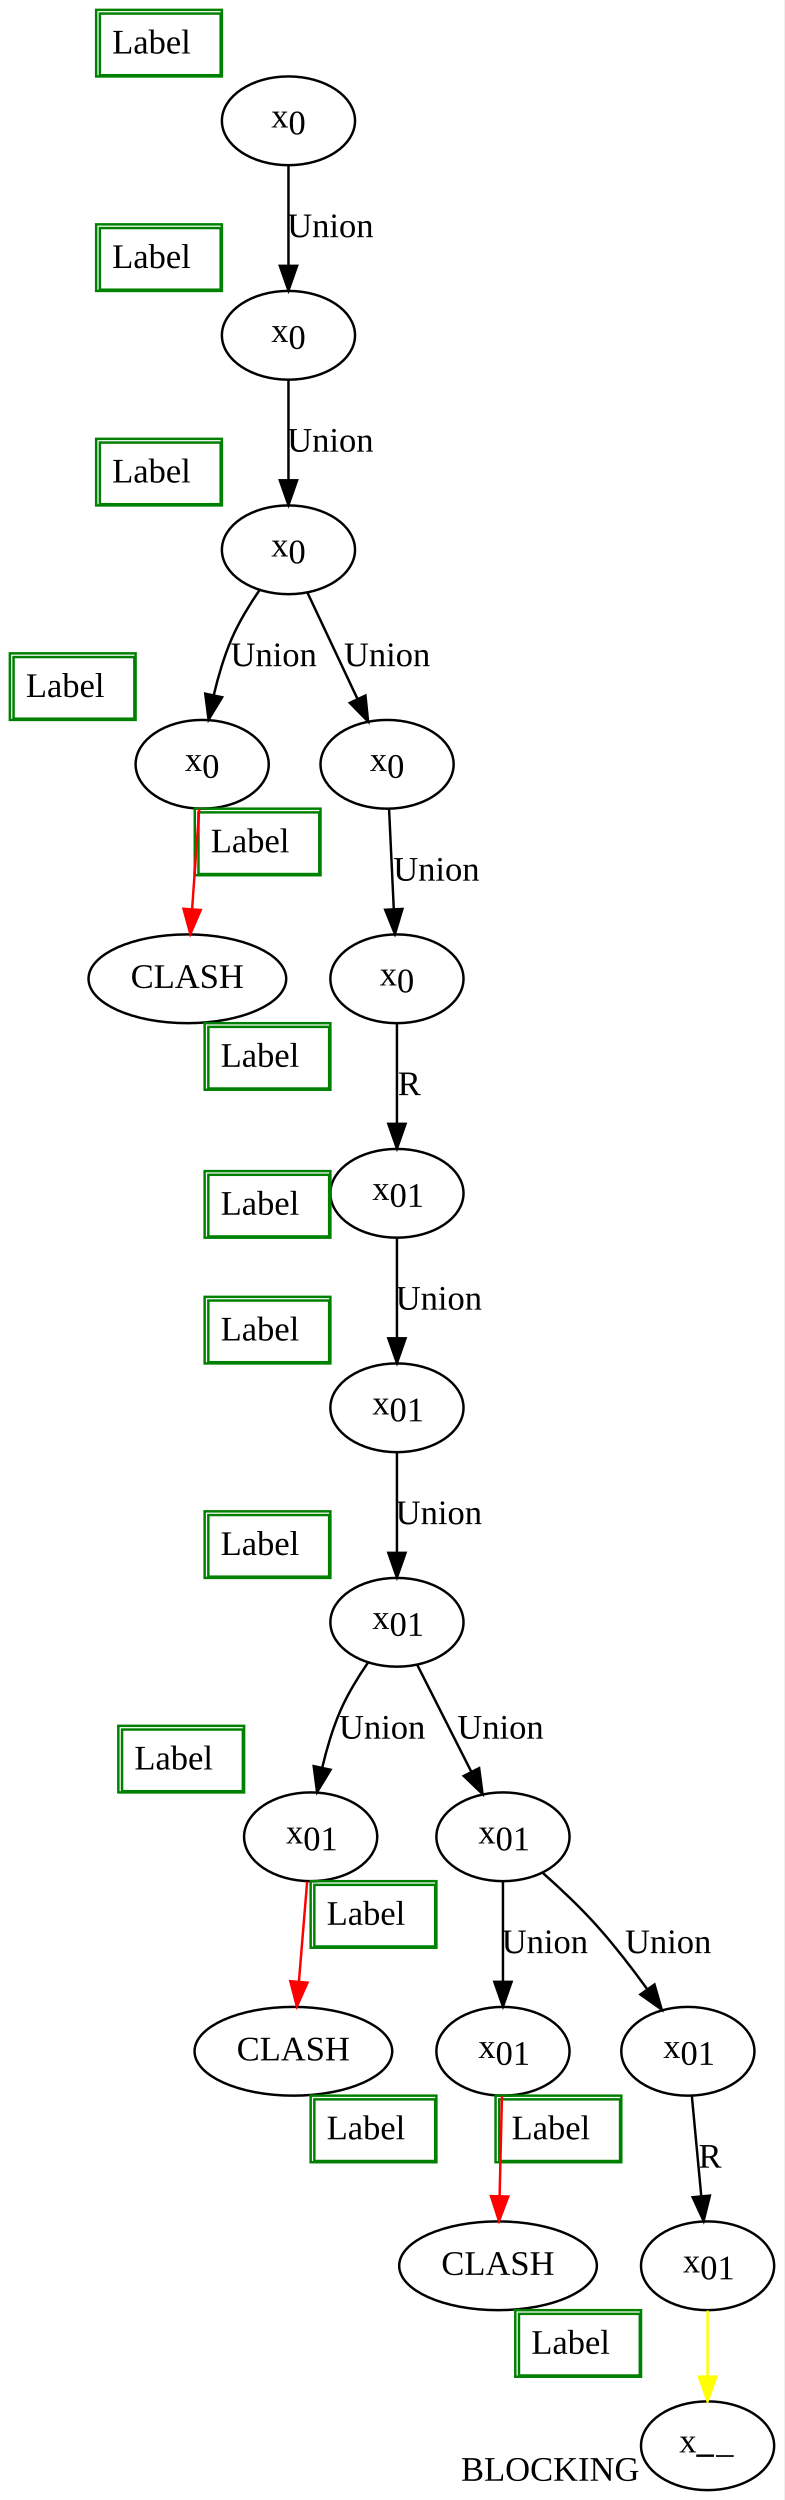
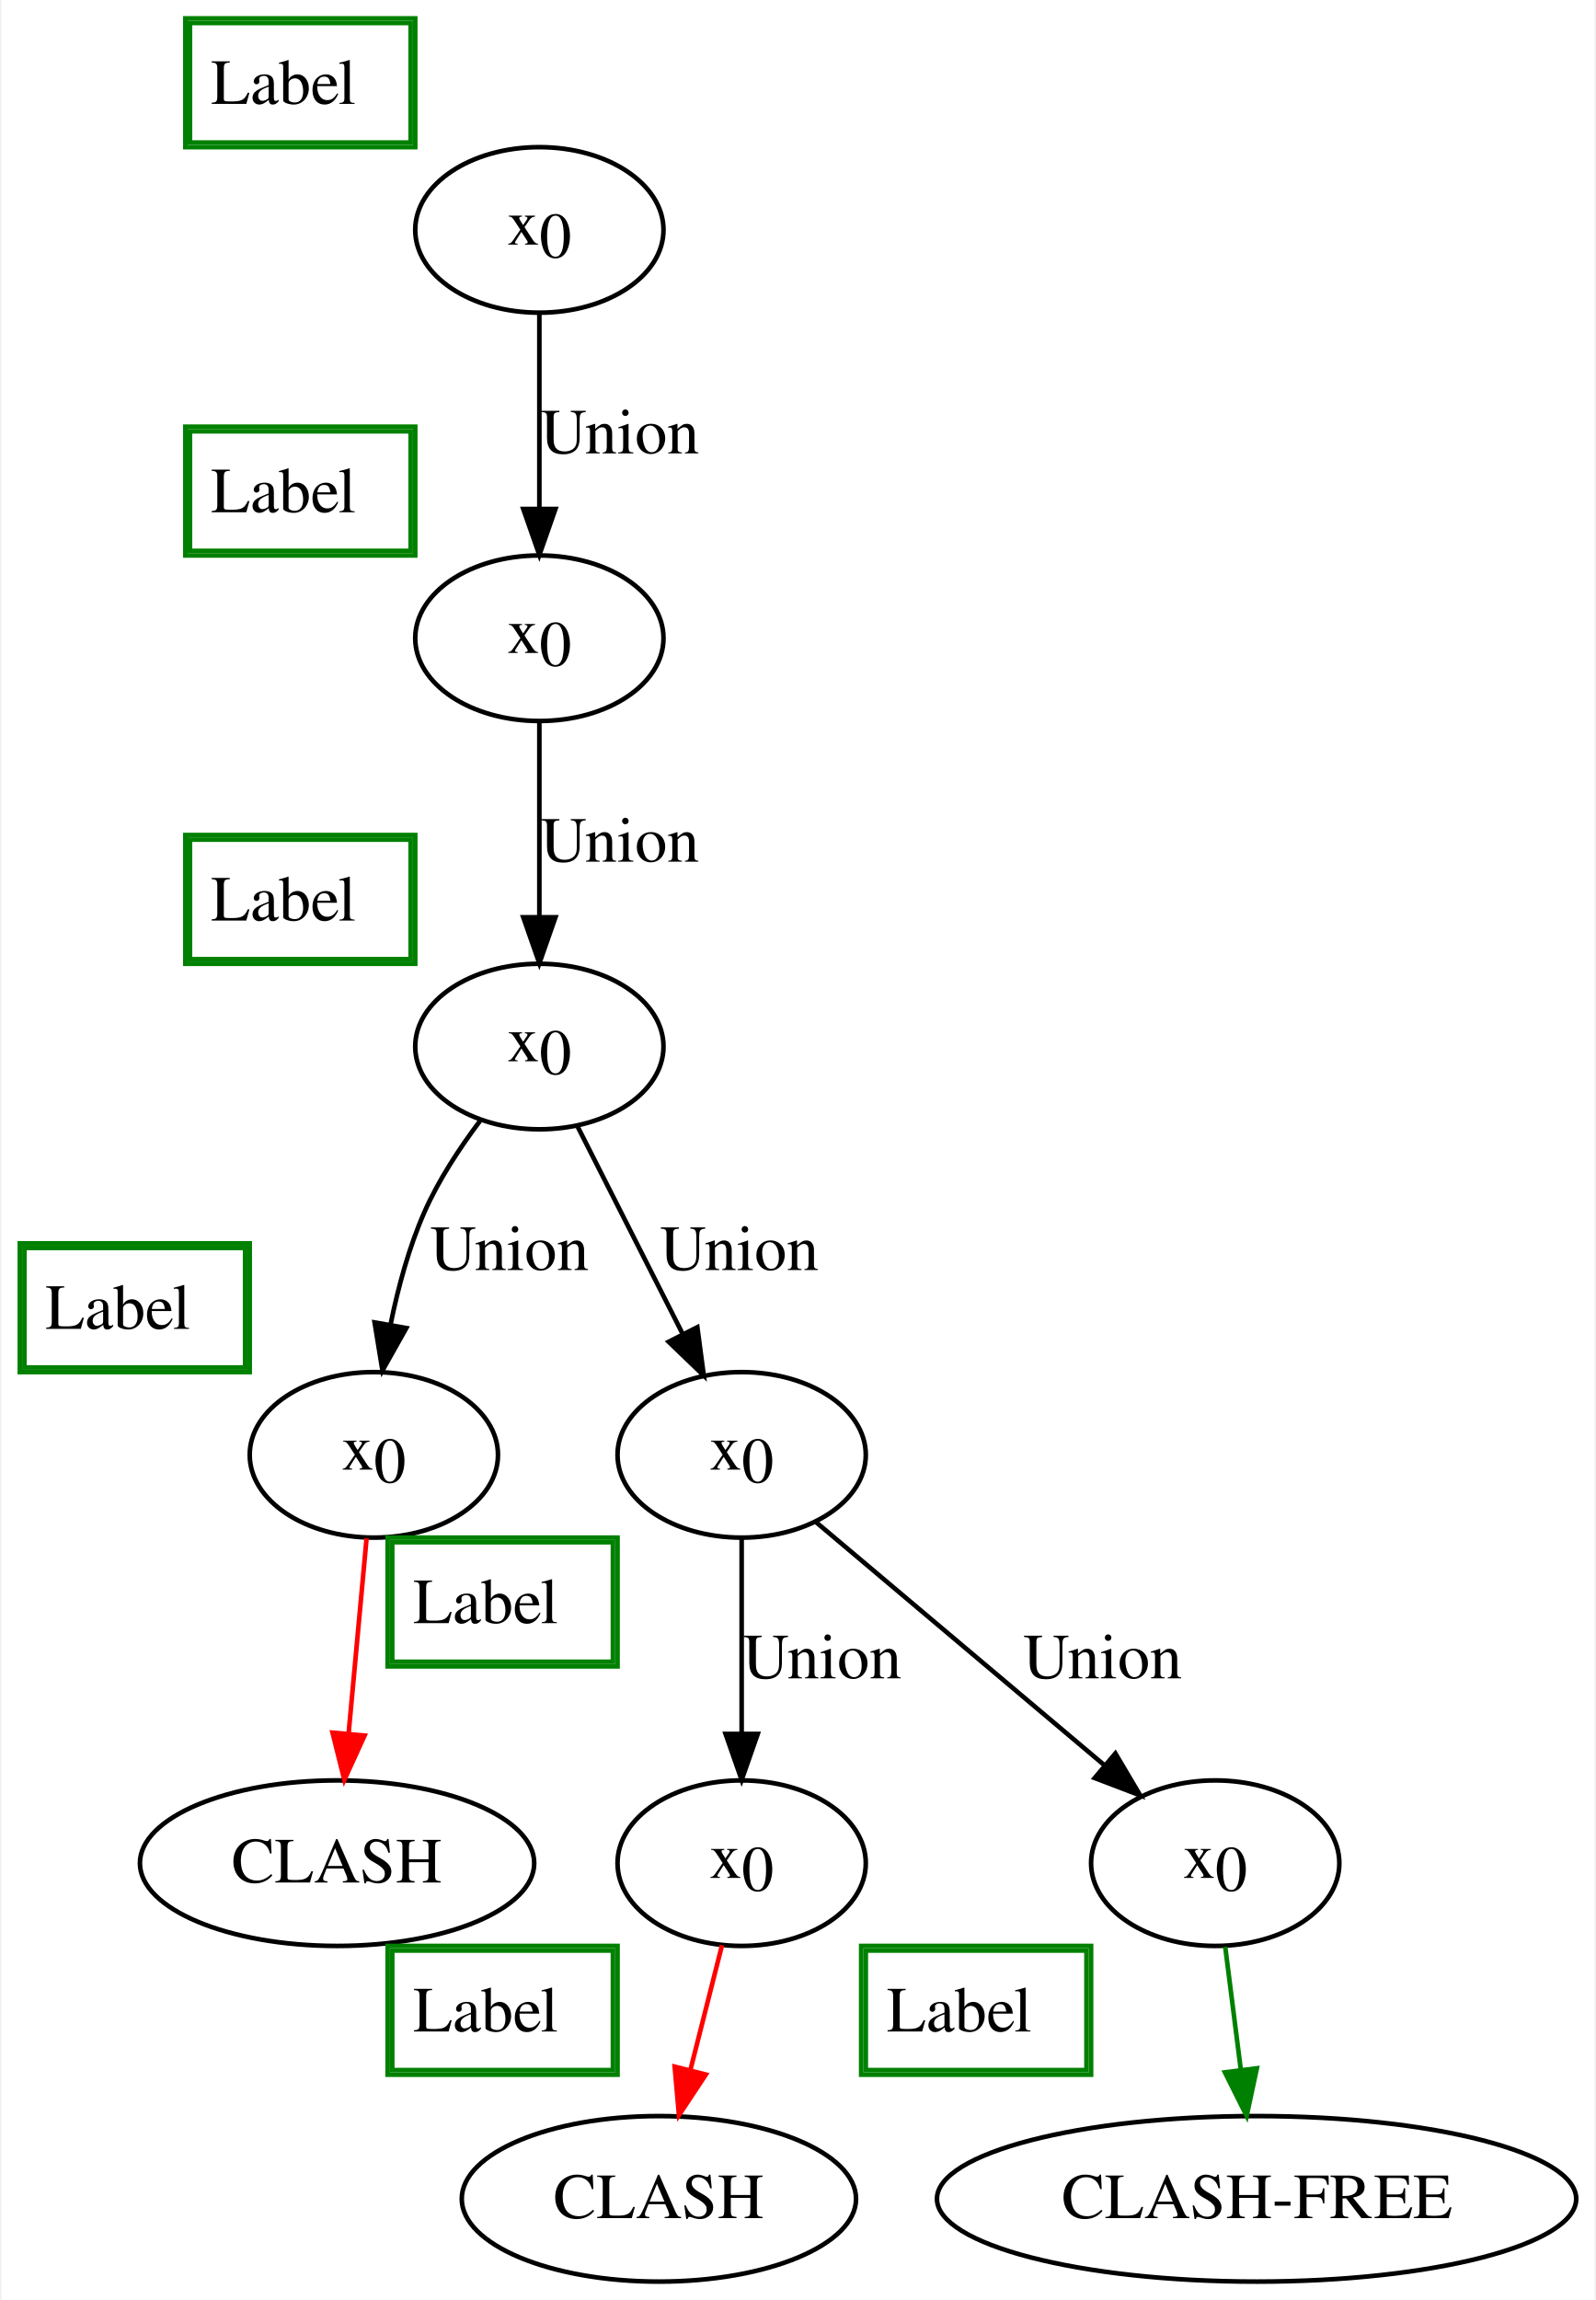
- <svg xmlns="http://www.w3.org/2000/svg" xmlns:xlink="http://www.w3.org/1999/xlink" width="318px" height="1014px" viewBox="0.00 0.00 318.00 1014.00">
-   <g id="graph0" class="graph" transform="scale(1.0 1.0) rotate(0.0) translate(4.0 1010.0)">
-     <polygon fill="white" stroke="transparent" points="-4,4 -4,-1010 314,-1010 314,4 -4,4" />
+ <svg xmlns="http://www.w3.org/2000/svg" xmlns:xlink="http://www.w3.org/1999/xlink" width="347px" height="500px" viewBox="0.00 0.00 346.51 500.20">
+   <g id="graph0" class="graph" transform="scale(1.0 1.0) rotate(0.0) translate(4.0 496.2)">
+     <polygon fill="white" stroke="transparent" points="-4,4 -4,-496.2 342.51,-496.2 342.51,4 -4,4" />
    <g id="node1" class="node">
-       <ellipse fill="none" stroke="black" cx="113" cy="-961" rx="27" ry="18" />
-       <text text-anchor="start" x="106" y="-958.3" font-family="Times New Roman,serif" font-size="14.00">x</text>
-       <text text-anchor="start" x="113" y="-958.3" font-family="Times New Roman,serif" baseline-shift="sub" font-size="14.00">0</text>
-       <g id="a_node1_0">
-         <a xlink:href="C:\Users\Mario\Desktop\ProgettoIntelligentWeb\Progetto\graph\lazy\17.txt" xlink:title="Clicca per visualizzare Lx" target="_blank">
-           <polygon fill="none" stroke="green" points="36.5,-979.5 36.5,-1004.5 85.5,-1004.5 85.5,-979.5 36.5,-979.5" />
-           <text text-anchor="start" x="41.5" y="-988.3" font-family="Times New Roman,serif" font-size="14.00"> Label </text>
+       <ellipse fill="none" stroke="black" cx="113" cy="-446.2" rx="27" ry="18" />
+       <text text-anchor="start" x="106" y="-443" font-family="Times,serif" font-size="14.00">x</text>
+       <text text-anchor="start" x="113" y="-443" font-family="Times,serif" baseline-shift="sub" font-size="14.00">0</text>
+       <g id="a_node1_7">
+         <a xlink:href="C:\Users\turco\OneDrive\Desktop\ProgettoIntelligentWeb\Progetto\graph\lazy\10.txt" xlink:title="Clicca per visualizzare Lx" target="_blank">
+           <polygon fill="none" stroke="green" points="37,-465.2 37,-491.2 85,-491.2 85,-465.2 37,-465.2" />
+           <text text-anchor="start" x="41.56" y="-473.6" font-family="Times,serif" font-size="14.00"> Label </text>
        </a>
      </g>
-       <polygon fill="none" stroke="green" points="35,-979 35,-1006 86,-1006 86,-979 35,-979" />
+       <polygon fill="none" stroke="green" points="36,-464.2 36,-492.2 86,-492.2 86,-464.2 36,-464.2" />
    </g>
    <g id="node2" class="node">
-       <ellipse fill="none" stroke="black" cx="113" cy="-874" rx="27" ry="18" />
-       <text text-anchor="start" x="106" y="-871.3" font-family="Times New Roman,serif" font-size="14.00">x</text>
-       <text text-anchor="start" x="113" y="-871.3" font-family="Times New Roman,serif" baseline-shift="sub" font-size="14.00">0</text>
-       <g id="a_node2_1">
-         <a xlink:href="C:\Users\Mario\Desktop\ProgettoIntelligentWeb\Progetto\graph\lazy\18.txt" xlink:title="Clicca per visualizzare Lx" target="_blank">
-           <polygon fill="none" stroke="green" points="36.5,-892.5 36.5,-917.5 85.5,-917.5 85.5,-892.5 36.5,-892.5" />
-           <text text-anchor="start" x="41.5" y="-901.3" font-family="Times New Roman,serif" font-size="14.00"> Label </text>
+       <ellipse fill="none" stroke="black" cx="113" cy="-357.4" rx="27" ry="18" />
+       <text text-anchor="start" x="106" y="-354.2" font-family="Times,serif" font-size="14.00">x</text>
+       <text text-anchor="start" x="113" y="-354.2" font-family="Times,serif" baseline-shift="sub" font-size="14.00">0</text>
+       <g id="a_node2_8">
+         <a xlink:href="C:\Users\turco\OneDrive\Desktop\ProgettoIntelligentWeb\Progetto\graph\lazy\11.txt" xlink:title="Clicca per visualizzare Lx" target="_blank">
+           <polygon fill="none" stroke="green" points="37,-376.4 37,-402.4 85,-402.4 85,-376.4 37,-376.4" />
+           <text text-anchor="start" x="41.56" y="-384.8" font-family="Times,serif" font-size="14.00"> Label </text>
        </a>
      </g>
-       <polygon fill="none" stroke="green" points="35,-892 35,-919 86,-919 86,-892 35,-892" />
+       <polygon fill="none" stroke="green" points="36,-375.4 36,-403.4 86,-403.4 86,-375.4 36,-375.4" />
    </g>
    <g id="edge1" class="edge">
-       <path fill="none" stroke="black" d="M113,-942.8C113,-931.16 113,-915.55 113,-902.24" />
-       <polygon fill="black" stroke="black" points="116.5,-902.18 113,-892.18 109.5,-902.18 116.5,-902.18" />
-       <text text-anchor="middle" x="130" y="-913.8" font-family="Times New Roman,serif" font-size="14.00">Union</text>
+       <path fill="none" stroke="black" d="M113,-428.05C113,-415.92 113,-399.42 113,-385.52" />
+       <polygon fill="black" stroke="black" points="116.5,-385.51 113,-375.51 109.5,-385.51 116.5,-385.51" />
+       <text text-anchor="middle" x="130.5" y="-397.6" font-family="Times,serif" font-size="14.00">Union</text>
    </g>
    <g id="node3" class="node">
-       <ellipse fill="none" stroke="black" cx="113" cy="-787" rx="27" ry="18" />
-       <text text-anchor="start" x="106" y="-784.3" font-family="Times New Roman,serif" font-size="14.00">x</text>
-       <text text-anchor="start" x="113" y="-784.3" font-family="Times New Roman,serif" baseline-shift="sub" font-size="14.00">0</text>
-       <g id="a_node3_2">
-         <a xlink:href="C:\Users\Mario\Desktop\ProgettoIntelligentWeb\Progetto\graph\lazy\19.txt" xlink:title="Clicca per visualizzare Lx" target="_blank">
-           <polygon fill="none" stroke="green" points="36.5,-805.5 36.5,-830.5 85.5,-830.5 85.5,-805.5 36.5,-805.5" />
-           <text text-anchor="start" x="41.5" y="-814.3" font-family="Times New Roman,serif" font-size="14.00"> Label </text>
+       <ellipse fill="none" stroke="black" cx="113" cy="-268.6" rx="27" ry="18" />
+       <text text-anchor="start" x="106" y="-265.4" font-family="Times,serif" font-size="14.00">x</text>
+       <text text-anchor="start" x="113" y="-265.4" font-family="Times,serif" baseline-shift="sub" font-size="14.00">0</text>
+       <g id="a_node3_9">
+         <a xlink:href="C:\Users\turco\OneDrive\Desktop\ProgettoIntelligentWeb\Progetto\graph\lazy\12.txt" xlink:title="Clicca per visualizzare Lx" target="_blank">
+           <polygon fill="none" stroke="green" points="37,-287.6 37,-313.6 85,-313.6 85,-287.6 37,-287.6" />
+           <text text-anchor="start" x="41.56" y="-296" font-family="Times,serif" font-size="14.00"> Label </text>
        </a>
      </g>
-       <polygon fill="none" stroke="green" points="35,-805 35,-832 86,-832 86,-805 35,-805" />
+       <polygon fill="none" stroke="green" points="36,-286.6 36,-314.6 86,-314.6 86,-286.6 36,-286.6" />
    </g>
    <g id="edge2" class="edge">
-       <path fill="none" stroke="black" d="M113,-855.8C113,-844.16 113,-828.55 113,-815.24" />
-       <polygon fill="black" stroke="black" points="116.5,-815.18 113,-805.18 109.5,-815.18 116.5,-815.18" />
-       <text text-anchor="middle" x="130" y="-826.8" font-family="Times New Roman,serif" font-size="14.00">Union</text>
+       <path fill="none" stroke="black" d="M113,-339.25C113,-327.12 113,-310.62 113,-296.72" />
+       <polygon fill="black" stroke="black" points="116.5,-296.71 113,-286.71 109.5,-296.71 116.5,-296.71" />
+       <text text-anchor="middle" x="130.5" y="-308.8" font-family="Times,serif" font-size="14.00">Union</text>
    </g>
    <g id="node4" class="node">
-       <ellipse fill="none" stroke="black" cx="78" cy="-700" rx="27" ry="18" />
-       <text text-anchor="start" x="71" y="-697.3" font-family="Times New Roman,serif" font-size="14.00">x</text>
-       <text text-anchor="start" x="78" y="-697.3" font-family="Times New Roman,serif" baseline-shift="sub" font-size="14.00">0</text>
-       <g id="a_node4_3">
-         <a xlink:href="C:\Users\Mario\Desktop\ProgettoIntelligentWeb\Progetto\graph\lazy\20.txt" xlink:title="Clicca per visualizzare Lx" target="_blank">
-           <polygon fill="none" stroke="green" points="1.5,-718.5 1.5,-743.5 50.5,-743.5 50.5,-718.5 1.5,-718.5" />
-           <text text-anchor="start" x="6.5" y="-727.3" font-family="Times New Roman,serif" font-size="14.00"> Label </text>
+       <ellipse fill="none" stroke="black" cx="77" cy="-179.8" rx="27" ry="18" />
+       <text text-anchor="start" x="70" y="-176.6" font-family="Times,serif" font-size="14.00">x</text>
+       <text text-anchor="start" x="77" y="-176.6" font-family="Times,serif" baseline-shift="sub" font-size="14.00">0</text>
+       <g id="a_node4_10">
+         <a xlink:href="C:\Users\turco\OneDrive\Desktop\ProgettoIntelligentWeb\Progetto\graph\lazy\13.txt" xlink:title="Clicca per visualizzare Lx" target="_blank">
+           <polygon fill="none" stroke="green" points="1,-198.8 1,-224.8 49,-224.8 49,-198.8 1,-198.8" />
+           <text text-anchor="start" x="5.56" y="-207.2" font-family="Times,serif" font-size="14.00"> Label </text>
        </a>
      </g>
-       <polygon fill="none" stroke="green" points="0,-718 0,-745 51,-745 51,-718 0,-718" />
+       <polygon fill="none" stroke="green" points="0,-197.8 0,-225.8 50,-225.8 50,-197.8 0,-197.8" />
    </g>
    <g id="edge4" class="edge">
-       <path fill="none" stroke="black" d="M101.24,-770.63C97.2,-764.75 92.95,-757.81 90,-751 86.88,-743.79 84.49,-735.63 82.69,-728.02" />
-       <polygon fill="black" stroke="black" points="86.09,-727.19 80.6,-718.14 79.24,-728.64 86.09,-727.19" />
-       <text text-anchor="middle" x="107" y="-739.8" font-family="Times New Roman,serif" font-size="14.00">Union</text>
+       <path fill="none" stroke="black" d="M100.08,-252.41C95.66,-246.54 91.07,-239.57 88,-232.6 84.65,-224.99 82.3,-216.3 80.65,-208.24" />
+       <polygon fill="black" stroke="black" points="84.06,-207.38 78.87,-198.14 77.16,-208.6 84.06,-207.38" />
+       <text text-anchor="middle" x="106.5" y="-220" font-family="Times,serif" font-size="14.00">Union</text>
    </g>
    <g id="node6" class="node">
-       <ellipse fill="none" stroke="black" cx="153" cy="-700" rx="27" ry="18" />
-       <text text-anchor="start" x="146" y="-697.3" font-family="Times New Roman,serif" font-size="14.00">x</text>
-       <text text-anchor="start" x="153" y="-697.3" font-family="Times New Roman,serif" baseline-shift="sub" font-size="14.00">0</text>
-       <g id="a_node6_4">
-         <a xlink:href="C:\Users\Mario\Desktop\ProgettoIntelligentWeb\Progetto\graph\lazy\22.txt" xlink:title="Clicca per visualizzare Lx" target="_blank">
-           <polygon fill="none" stroke="green" points="76.5,-655.5 76.5,-680.5 125.5,-680.5 125.5,-655.5 76.5,-655.5" />
-           <text text-anchor="start" x="81.5" y="-664.3" font-family="Times New Roman,serif" font-size="14.00"> Label </text>
+       <ellipse fill="none" stroke="black" cx="157" cy="-179.8" rx="27" ry="18" />
+       <text text-anchor="start" x="150" y="-176.6" font-family="Times,serif" font-size="14.00">x</text>
+       <text text-anchor="start" x="157" y="-176.6" font-family="Times,serif" baseline-shift="sub" font-size="14.00">0</text>
+       <g id="a_node6_11">
+         <a xlink:href="C:\Users\turco\OneDrive\Desktop\ProgettoIntelligentWeb\Progetto\graph\lazy\15.txt" xlink:title="Clicca per visualizzare Lx" target="_blank">
+           <polygon fill="none" stroke="green" points="81,-134.8 81,-160.8 129,-160.8 129,-134.8 81,-134.8" />
+           <text text-anchor="start" x="85.56" y="-143.2" font-family="Times,serif" font-size="14.00"> Label </text>
        </a>
      </g>
-       <polygon fill="none" stroke="green" points="75,-655 75,-682 126,-682 126,-655 75,-655" />
+       <polygon fill="none" stroke="green" points="80,-133.8 80,-161.8 130,-161.8 130,-133.8 80,-133.8" />
    </g>
    <g id="edge3" class="edge">
-       <path fill="none" stroke="black" d="M120.71,-769.61C126.47,-757.38 134.44,-740.44 141.02,-726.46" />
-       <polygon fill="black" stroke="black" points="144.22,-727.88 145.31,-717.34 137.89,-724.9 144.22,-727.88" />
-       <text text-anchor="middle" x="153" y="-739.8" font-family="Times New Roman,serif" font-size="14.00">Union</text>
+       <path fill="none" stroke="black" d="M121.28,-251.27C127.73,-238.54 136.8,-220.64 144.19,-206.06" />
+       <polygon fill="black" stroke="black" points="147.36,-207.56 148.76,-197.05 141.12,-204.39 147.36,-207.56" />
+       <text text-anchor="middle" x="156.5" y="-220" font-family="Times,serif" font-size="14.00">Union</text>
    </g>
    <g id="node5" class="node">
-       <ellipse fill="none" stroke="black" cx="72" cy="-613" rx="40.09" ry="18" />
-       <text text-anchor="start" x="49" y="-609.3" font-family="Times New Roman,serif" font-size="14.00">CLASH</text>
+       <ellipse fill="none" stroke="black" cx="69" cy="-91" rx="42.88" ry="18" />
+       <text text-anchor="start" x="46.06" y="-86.8" font-family="Times,serif" font-size="14.00">CLASH</text>
    </g>
    <g id="edge5" class="edge">
-       <path fill="none" stroke="red" d="M76.79,-681.8C75.96,-670.16 74.86,-654.55 73.92,-641.24" />
-       <polygon fill="red" stroke="red" points="77.41,-640.9 73.21,-631.18 70.43,-641.4 77.41,-640.9" />
+       <path fill="none" stroke="red" d="M75.42,-161.65C74.3,-149.52 72.78,-133.02 71.5,-119.12" />
+       <polygon fill="red" stroke="red" points="74.98,-118.75 70.58,-109.11 68.01,-119.39 74.98,-118.75" />
    </g>
    <g id="node7" class="node">
-       <ellipse fill="none" stroke="black" cx="157" cy="-613" rx="27" ry="18" />
-       <text text-anchor="start" x="150" y="-610.3" font-family="Times New Roman,serif" font-size="14.00">x</text>
-       <text text-anchor="start" x="157" y="-610.3" font-family="Times New Roman,serif" baseline-shift="sub" font-size="14.00">0</text>
-       <g id="a_node7_5">
-         <a xlink:href="C:\Users\Mario\Desktop\ProgettoIntelligentWeb\Progetto\graph\lazy\23.txt" xlink:title="Clicca per visualizzare Lx" target="_blank">
-           <polygon fill="none" stroke="green" points="80.5,-568.5 80.5,-593.5 129.5,-593.5 129.5,-568.5 80.5,-568.5" />
-           <text text-anchor="start" x="85.5" y="-577.3" font-family="Times New Roman,serif" font-size="14.00"> Label </text>
+       <ellipse fill="none" stroke="black" cx="157" cy="-91" rx="27" ry="18" />
+       <text text-anchor="start" x="150" y="-87.8" font-family="Times,serif" font-size="14.00">x</text>
+       <text text-anchor="start" x="157" y="-87.8" font-family="Times,serif" baseline-shift="sub" font-size="14.00">0</text>
+       <g id="a_node7_12">
+         <a xlink:href="C:\Users\turco\OneDrive\Desktop\ProgettoIntelligentWeb\Progetto\graph\lazy\16.txt" xlink:title="Clicca per visualizzare Lx" target="_blank">
+           <polygon fill="none" stroke="green" points="81,-46 81,-72 129,-72 129,-46 81,-46" />
+           <text text-anchor="start" x="85.56" y="-54.4" font-family="Times,serif" font-size="14.00"> Label </text>
        </a>
      </g>
-       <polygon fill="none" stroke="green" points="79,-568 79,-595 130,-595 130,-568 79,-568" />
+       <polygon fill="none" stroke="green" points="80,-45 80,-73 130,-73 130,-45 80,-45" />
+     </g>
+     <g id="edge7" class="edge">
+       <path fill="none" stroke="black" d="M157,-161.65C157,-149.52 157,-133.02 157,-119.12" />
+       <polygon fill="black" stroke="black" points="160.5,-119.11 157,-109.11 153.5,-119.11 160.5,-119.11" />
+       <text text-anchor="middle" x="174.5" y="-131.2" font-family="Times,serif" font-size="14.00">Union</text>
+     </g>
+     <g id="node9" class="node">
+       <ellipse fill="none" stroke="black" cx="260" cy="-91" rx="27" ry="18" />
+       <text text-anchor="start" x="253" y="-87.8" font-family="Times,serif" font-size="14.00">x</text>
+       <text text-anchor="start" x="260" y="-87.8" font-family="Times,serif" baseline-shift="sub" font-size="14.00">0</text>
+       <g id="a_node9_13">
+         <a xlink:href="C:\Users\turco\OneDrive\Desktop\ProgettoIntelligentWeb\Progetto\graph\lazy\18.txt" xlink:title="Clicca per visualizzare Lx" target="_blank">
+           <polygon fill="none" stroke="green" points="184,-46 184,-72 232,-72 232,-46 184,-46" />
+           <text text-anchor="start" x="188.56" y="-54.4" font-family="Times,serif" font-size="14.00"> Label </text>
+         </a>
+       </g>
+       <polygon fill="none" stroke="green" points="183,-45 183,-73 233,-73 233,-45 183,-45" />
    </g>
    <g id="edge6" class="edge">
-       <path fill="none" stroke="black" d="M153.81,-681.8C154.36,-670.16 155.09,-654.55 155.72,-641.24" />
-       <polygon fill="black" stroke="black" points="159.22,-641.33 156.19,-631.18 152.23,-641 159.22,-641.33" />
-       <text text-anchor="middle" x="173" y="-652.8" font-family="Times New Roman,serif" font-size="14.00">Union</text>
+       <path fill="none" stroke="black" d="M173.09,-165.24C189.93,-151.05 216.54,-128.63 235.88,-112.32" />
+       <polygon fill="black" stroke="black" points="238.29,-114.87 243.68,-105.75 233.78,-109.52 238.29,-114.87" />
+       <text text-anchor="middle" x="235.5" y="-131.2" font-family="Times,serif" font-size="14.00">Union</text>
    </g>
    <g id="node8" class="node">
-       <ellipse fill="none" stroke="black" cx="157" cy="-526" rx="27" ry="18" />
-       <text text-anchor="start" x="147" y="-523.3" font-family="Times New Roman,serif" font-size="14.00">x</text>
-       <text text-anchor="start" x="154" y="-523.3" font-family="Times New Roman,serif" baseline-shift="sub" font-size="14.00">01</text>
-       <g id="a_node8_6">
-         <a xlink:href="C:\Users\Mario\Desktop\ProgettoIntelligentWeb\Progetto\graph\lazy\24.txt" xlink:title="Clicca per visualizzare Lx" target="_blank">
-           <polygon fill="none" stroke="green" points="80.5,-508.5 80.5,-533.5 129.5,-533.5 129.5,-508.5 80.5,-508.5" />
-           <text text-anchor="start" x="85.5" y="-517.3" font-family="Times New Roman,serif" font-size="14.00"> Label </text>
-         </a>
-       </g>
-       <polygon fill="none" stroke="green" points="79,-508 79,-535 130,-535 130,-508 79,-508" />
-     </g>
-     <g id="edge7" class="edge">
-       <path fill="none" stroke="black" d="M157,-594.8C157,-583.16 157,-567.55 157,-554.24" />
-       <polygon fill="black" stroke="black" points="160.5,-554.18 157,-544.18 153.5,-554.18 160.5,-554.18" />
-       <text text-anchor="middle" x="162" y="-565.8" font-family="Times New Roman,serif" font-size="14.00">R</text>
-     </g>
-     <g id="node9" class="node">
-       <ellipse fill="none" stroke="black" cx="157" cy="-439" rx="27" ry="18" />
-       <text text-anchor="start" x="147" y="-436.3" font-family="Times New Roman,serif" font-size="14.00">x</text>
-       <text text-anchor="start" x="154" y="-436.3" font-family="Times New Roman,serif" baseline-shift="sub" font-size="14.00">01</text>
-       <g id="a_node9_7">
-         <a xlink:href="C:\Users\Mario\Desktop\ProgettoIntelligentWeb\Progetto\graph\lazy\25.txt" xlink:title="Clicca per visualizzare Lx" target="_blank">
-           <polygon fill="none" stroke="green" points="80.5,-457.5 80.5,-482.5 129.5,-482.5 129.5,-457.5 80.5,-457.5" />
-           <text text-anchor="start" x="85.5" y="-466.3" font-family="Times New Roman,serif" font-size="14.00"> Label </text>
-         </a>
-       </g>
-       <polygon fill="none" stroke="green" points="79,-457 79,-484 130,-484 130,-457 79,-457" />
+       <ellipse fill="none" stroke="black" cx="139" cy="-18" rx="42.88" ry="18" />
+       <text text-anchor="start" x="116.06" y="-13.8" font-family="Times,serif" font-size="14.00">CLASH</text>
    </g>
    <g id="edge8" class="edge">
-       <path fill="none" stroke="black" d="M157,-507.8C157,-496.16 157,-480.55 157,-467.24" />
-       <polygon fill="black" stroke="black" points="160.5,-467.18 157,-457.18 153.5,-467.18 160.5,-467.18" />
-       <text text-anchor="middle" x="174" y="-478.8" font-family="Times New Roman,serif" font-size="14.00">Union</text>
+       <path fill="none" stroke="red" d="M152.73,-73.17C150.68,-65.07 148.17,-55.15 145.85,-46.03" />
+       <polygon fill="red" stroke="red" points="149.21,-45.03 143.36,-36.2 142.43,-46.75 149.21,-45.03" />
    </g>
    <g id="node10" class="node">
-       <ellipse fill="none" stroke="black" cx="157" cy="-352" rx="27" ry="18" />
-       <text text-anchor="start" x="147" y="-349.3" font-family="Times New Roman,serif" font-size="14.00">x</text>
-       <text text-anchor="start" x="154" y="-349.3" font-family="Times New Roman,serif" baseline-shift="sub" font-size="14.00">01</text>
-       <g id="a_node10_8">
-         <a xlink:href="C:\Users\Mario\Desktop\ProgettoIntelligentWeb\Progetto\graph\lazy\26.txt" xlink:title="Clicca per visualizzare Lx" target="_blank">
-           <polygon fill="none" stroke="green" points="80.5,-370.5 80.5,-395.5 129.5,-395.5 129.5,-370.5 80.5,-370.5" />
-           <text text-anchor="start" x="85.5" y="-379.3" font-family="Times New Roman,serif" font-size="14.00"> Label </text>
-         </a>
-       </g>
-       <polygon fill="none" stroke="green" points="79,-370 79,-397 130,-397 130,-370 79,-370" />
+       <ellipse fill="none" stroke="black" cx="269" cy="-18" rx="69.52" ry="18" />
+       <text text-anchor="start" x="226.62" y="-13.8" font-family="Times,serif" font-size="14.00">CLASH-FREE</text>
    </g>
    <g id="edge9" class="edge">
-       <path fill="none" stroke="black" d="M157,-420.8C157,-409.16 157,-393.55 157,-380.24" />
-       <polygon fill="black" stroke="black" points="160.5,-380.18 157,-370.18 153.5,-380.18 160.5,-380.18" />
-       <text text-anchor="middle" x="174" y="-391.8" font-family="Times New Roman,serif" font-size="14.00">Union</text>
-     </g>
-     <g id="node11" class="node">
-       <ellipse fill="none" stroke="black" cx="122" cy="-265" rx="27" ry="18" />
-       <text text-anchor="start" x="112" y="-262.3" font-family="Times New Roman,serif" font-size="14.00">x</text>
-       <text text-anchor="start" x="119" y="-262.3" font-family="Times New Roman,serif" baseline-shift="sub" font-size="14.00">01</text>
-       <g id="a_node11_9">
-         <a xlink:href="C:\Users\Mario\Desktop\ProgettoIntelligentWeb\Progetto\graph\lazy\27.txt" xlink:title="Clicca per visualizzare Lx" target="_blank">
-           <polygon fill="none" stroke="green" points="45.5,-283.5 45.5,-308.5 94.5,-308.5 94.5,-283.5 45.5,-283.5" />
-           <text text-anchor="start" x="50.5" y="-292.3" font-family="Times New Roman,serif" font-size="14.00"> Label </text>
-         </a>
-       </g>
-       <polygon fill="none" stroke="green" points="44,-283 44,-310 95,-310 95,-283 44,-283" />
-     </g>
-     <g id="edge11" class="edge">
-       <path fill="none" stroke="black" d="M145.24,-335.63C141.2,-329.75 136.95,-322.81 134,-316 130.88,-308.79 128.49,-300.63 126.69,-293.02" />
-       <polygon fill="black" stroke="black" points="130.09,-292.19 124.6,-283.14 123.24,-293.64 130.09,-292.19" />
-       <text text-anchor="middle" x="151" y="-304.8" font-family="Times New Roman,serif" font-size="14.00">Union</text>
-     </g>
-     <g id="node13" class="node">
-       <ellipse fill="none" stroke="black" cx="200" cy="-265" rx="27" ry="18" />
-       <text text-anchor="start" x="190" y="-262.3" font-family="Times New Roman,serif" font-size="14.00">x</text>
-       <text text-anchor="start" x="197" y="-262.3" font-family="Times New Roman,serif" baseline-shift="sub" font-size="14.00">01</text>
-       <g id="a_node13_10">
-         <a xlink:href="C:\Users\Mario\Desktop\ProgettoIntelligentWeb\Progetto\graph\lazy\29.txt" xlink:title="Clicca per visualizzare Lx" target="_blank">
-           <polygon fill="none" stroke="green" points="123.5,-220.5 123.5,-245.5 172.5,-245.5 172.5,-220.5 123.5,-220.5" />
-           <text text-anchor="start" x="128.5" y="-229.3" font-family="Times New Roman,serif" font-size="14.00"> Label </text>
-         </a>
-       </g>
-       <polygon fill="none" stroke="green" points="122,-220 122,-247 173,-247 173,-220 122,-220" />
-     </g>
-     <g id="edge10" class="edge">
-       <path fill="none" stroke="black" d="M165.29,-334.61C171.48,-322.38 180.05,-305.44 187.12,-291.46" />
-       <polygon fill="black" stroke="black" points="190.34,-292.84 191.73,-282.34 184.1,-289.68 190.34,-292.84" />
-       <text text-anchor="middle" x="199" y="-304.8" font-family="Times New Roman,serif" font-size="14.00">Union</text>
-     </g>
-     <g id="node12" class="node">
-       <ellipse fill="none" stroke="black" cx="115" cy="-178" rx="40.09" ry="18" />
-       <text text-anchor="start" x="92" y="-174.3" font-family="Times New Roman,serif" font-size="14.00">CLASH</text>
-     </g>
-     <g id="edge12" class="edge">
-       <path fill="none" stroke="red" d="M120.58,-246.8C119.63,-235.16 118.34,-219.55 117.24,-206.24" />
-       <polygon fill="red" stroke="red" points="120.72,-205.85 116.41,-196.18 113.75,-206.43 120.72,-205.85" />
-     </g>
-     <g id="node14" class="node">
-       <ellipse fill="none" stroke="black" cx="200" cy="-178" rx="27" ry="18" />
-       <text text-anchor="start" x="190" y="-175.3" font-family="Times New Roman,serif" font-size="14.00">x</text>
-       <text text-anchor="start" x="197" y="-175.3" font-family="Times New Roman,serif" baseline-shift="sub" font-size="14.00">01</text>
-       <g id="a_node14_11">
-         <a xlink:href="C:\Users\Mario\Desktop\ProgettoIntelligentWeb\Progetto\graph\lazy\30.txt" xlink:title="Clicca per visualizzare Lx" target="_blank">
-           <polygon fill="none" stroke="green" points="123.5,-133.5 123.5,-158.5 172.5,-158.5 172.5,-133.5 123.5,-133.5" />
-           <text text-anchor="start" x="128.5" y="-142.3" font-family="Times New Roman,serif" font-size="14.00"> Label </text>
-         </a>
-       </g>
-       <polygon fill="none" stroke="green" points="122,-133 122,-160 173,-160 173,-133 122,-133" />
-     </g>
-     <g id="edge14" class="edge">
-       <path fill="none" stroke="black" d="M200,-246.8C200,-235.16 200,-219.55 200,-206.24" />
-       <polygon fill="black" stroke="black" points="203.5,-206.18 200,-196.18 196.5,-206.18 203.5,-206.18" />
-       <text text-anchor="middle" x="217" y="-217.8" font-family="Times New Roman,serif" font-size="14.00">Union</text>
-     </g>
-     <g id="node16" class="node">
-       <ellipse fill="none" stroke="black" cx="275" cy="-178" rx="27" ry="18" />
-       <text text-anchor="start" x="265" y="-175.3" font-family="Times New Roman,serif" font-size="14.00">x</text>
-       <text text-anchor="start" x="272" y="-175.3" font-family="Times New Roman,serif" baseline-shift="sub" font-size="14.00">01</text>
-       <g id="a_node16_12">
-         <a xlink:href="C:\Users\Mario\Desktop\ProgettoIntelligentWeb\Progetto\graph\lazy\32.txt" xlink:title="Clicca per visualizzare Lx" target="_blank">
-           <polygon fill="none" stroke="green" points="198.5,-133.5 198.5,-158.5 247.5,-158.5 247.5,-133.5 198.5,-133.5" />
-           <text text-anchor="start" x="203.5" y="-142.3" font-family="Times New Roman,serif" font-size="14.00"> Label </text>
-         </a>
-       </g>
-       <polygon fill="none" stroke="green" points="197,-133 197,-160 248,-160 248,-133 197,-133" />
-     </g>
-     <g id="edge13" class="edge">
-       <path fill="none" stroke="black" d="M216.17,-250.33C223.18,-244.11 231.29,-236.47 238,-229 245.18,-221.01 252.36,-211.68 258.46,-203.26" />
-       <polygon fill="black" stroke="black" points="261.46,-205.09 264.39,-194.91 255.75,-201.04 261.46,-205.09" />
-       <text text-anchor="middle" x="267" y="-217.8" font-family="Times New Roman,serif" font-size="14.00">Union</text>
-     </g>
-     <g id="node15" class="node">
-       <ellipse fill="none" stroke="black" cx="198" cy="-91" rx="40.09" ry="18" />
-       <text text-anchor="start" x="175" y="-87.3" font-family="Times New Roman,serif" font-size="14.00">CLASH</text>
-     </g>
-     <g id="edge15" class="edge">
-       <path fill="none" stroke="red" d="M199.6,-159.8C199.32,-148.16 198.95,-132.55 198.64,-119.24" />
-       <polygon fill="red" stroke="red" points="202.14,-119.09 198.4,-109.18 195.14,-119.26 202.14,-119.09" />
-     </g>
-     <g id="node17" class="node">
-       <ellipse fill="none" stroke="black" cx="283" cy="-91" rx="27" ry="18" />
-       <text text-anchor="start" x="273" y="-88.3" font-family="Times New Roman,serif" font-size="14.00">x</text>
-       <text text-anchor="start" x="280" y="-88.3" font-family="Times New Roman,serif" baseline-shift="sub" font-size="14.00">01</text>
-       <g id="a_node17_13">
-         <a xlink:href="C:\Users\Mario\Desktop\ProgettoIntelligentWeb\Progetto\graph\lazy\33.txt" xlink:title="Clicca per visualizzare Lx" target="_blank">
-           <polygon fill="none" stroke="green" points="206.5,-46.5 206.5,-71.5 255.5,-71.5 255.5,-46.5 206.5,-46.5" />
-           <text text-anchor="start" x="211.5" y="-55.3" font-family="Times New Roman,serif" font-size="14.00"> Label </text>
-         </a>
-       </g>
-       <polygon fill="none" stroke="green" points="205,-46 205,-73 256,-73 256,-46 205,-46" />
-     </g>
-     <g id="edge16" class="edge">
-       <path fill="none" stroke="black" d="M276.62,-159.8C277.71,-148.16 279.18,-132.55 280.44,-119.24" />
-       <polygon fill="black" stroke="black" points="283.93,-119.46 281.38,-109.18 276.96,-118.8 283.93,-119.46" />
-       <text text-anchor="middle" x="284" y="-130.8" font-family="Times New Roman,serif" font-size="14.00">R</text>
-     </g>
-     <g id="node18" class="node">
-       <ellipse fill="none" stroke="black" cx="283" cy="-18" rx="27" ry="18" />
-       <text text-anchor="start" x="271.5" y="-15.3" font-family="Times New Roman,serif" font-size="14.00">x</text>
-       <text text-anchor="start" x="278.5" y="-15.3" font-family="Times New Roman,serif" text-decoration="underline" font-size="14.00">_</text>
-       <text text-anchor="start" x="286.5" y="-15.3" font-family="Times New Roman,serif" font-size="14.00">_</text>
-       <text text-anchor="start" x="183" y="-3.8" font-family="Times New Roman,serif" font-size="14.00">BLOCKING</text>
-     </g>
-     <g id="edge17" class="edge">
-       <path fill="none" stroke="yellow" d="M283,-72.81C283,-64.79 283,-55.05 283,-46.07" />
-       <polygon fill="yellow" stroke="yellow" points="286.5,-46.03 283,-36.03 279.5,-46.03 286.5,-46.03" />
+       <path fill="none" stroke="green" d="M262.18,-72.81C263.2,-64.79 264.43,-55.05 265.57,-46.07" />
+       <polygon fill="green" stroke="green" points="269.06,-46.39 266.84,-36.03 262.11,-45.51 269.06,-46.39" />
    </g>
  </g>
</svg>
